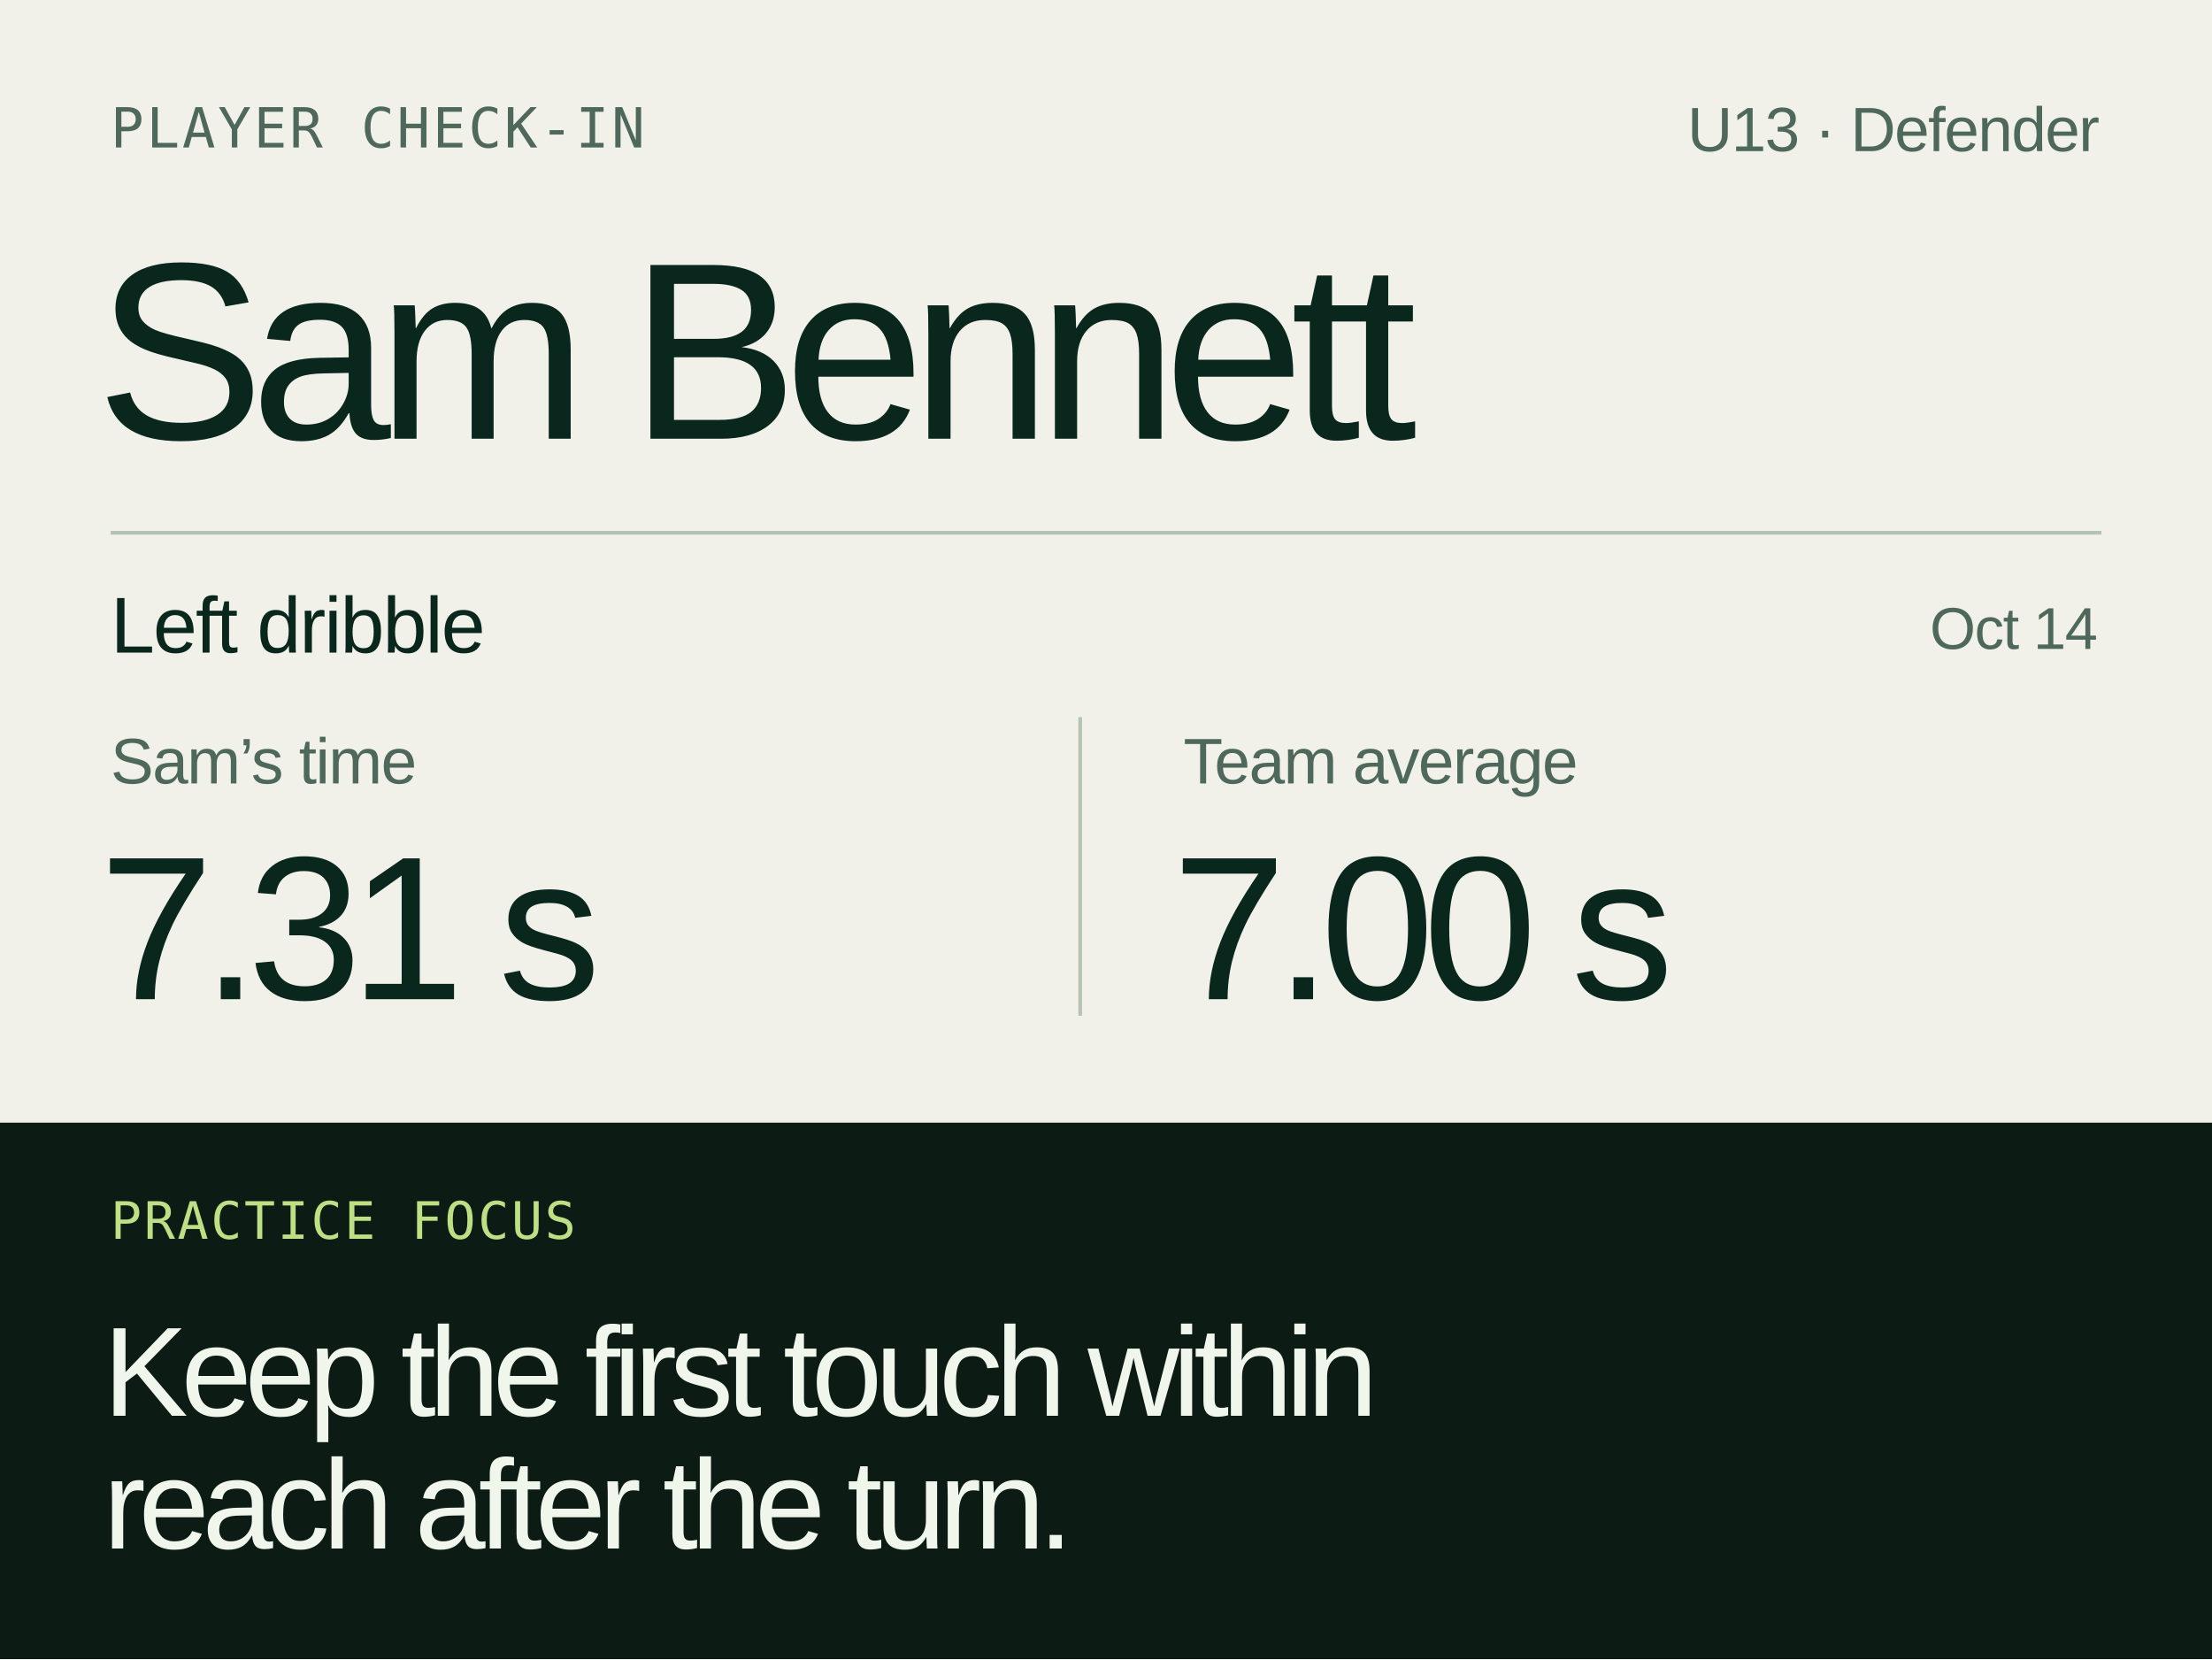
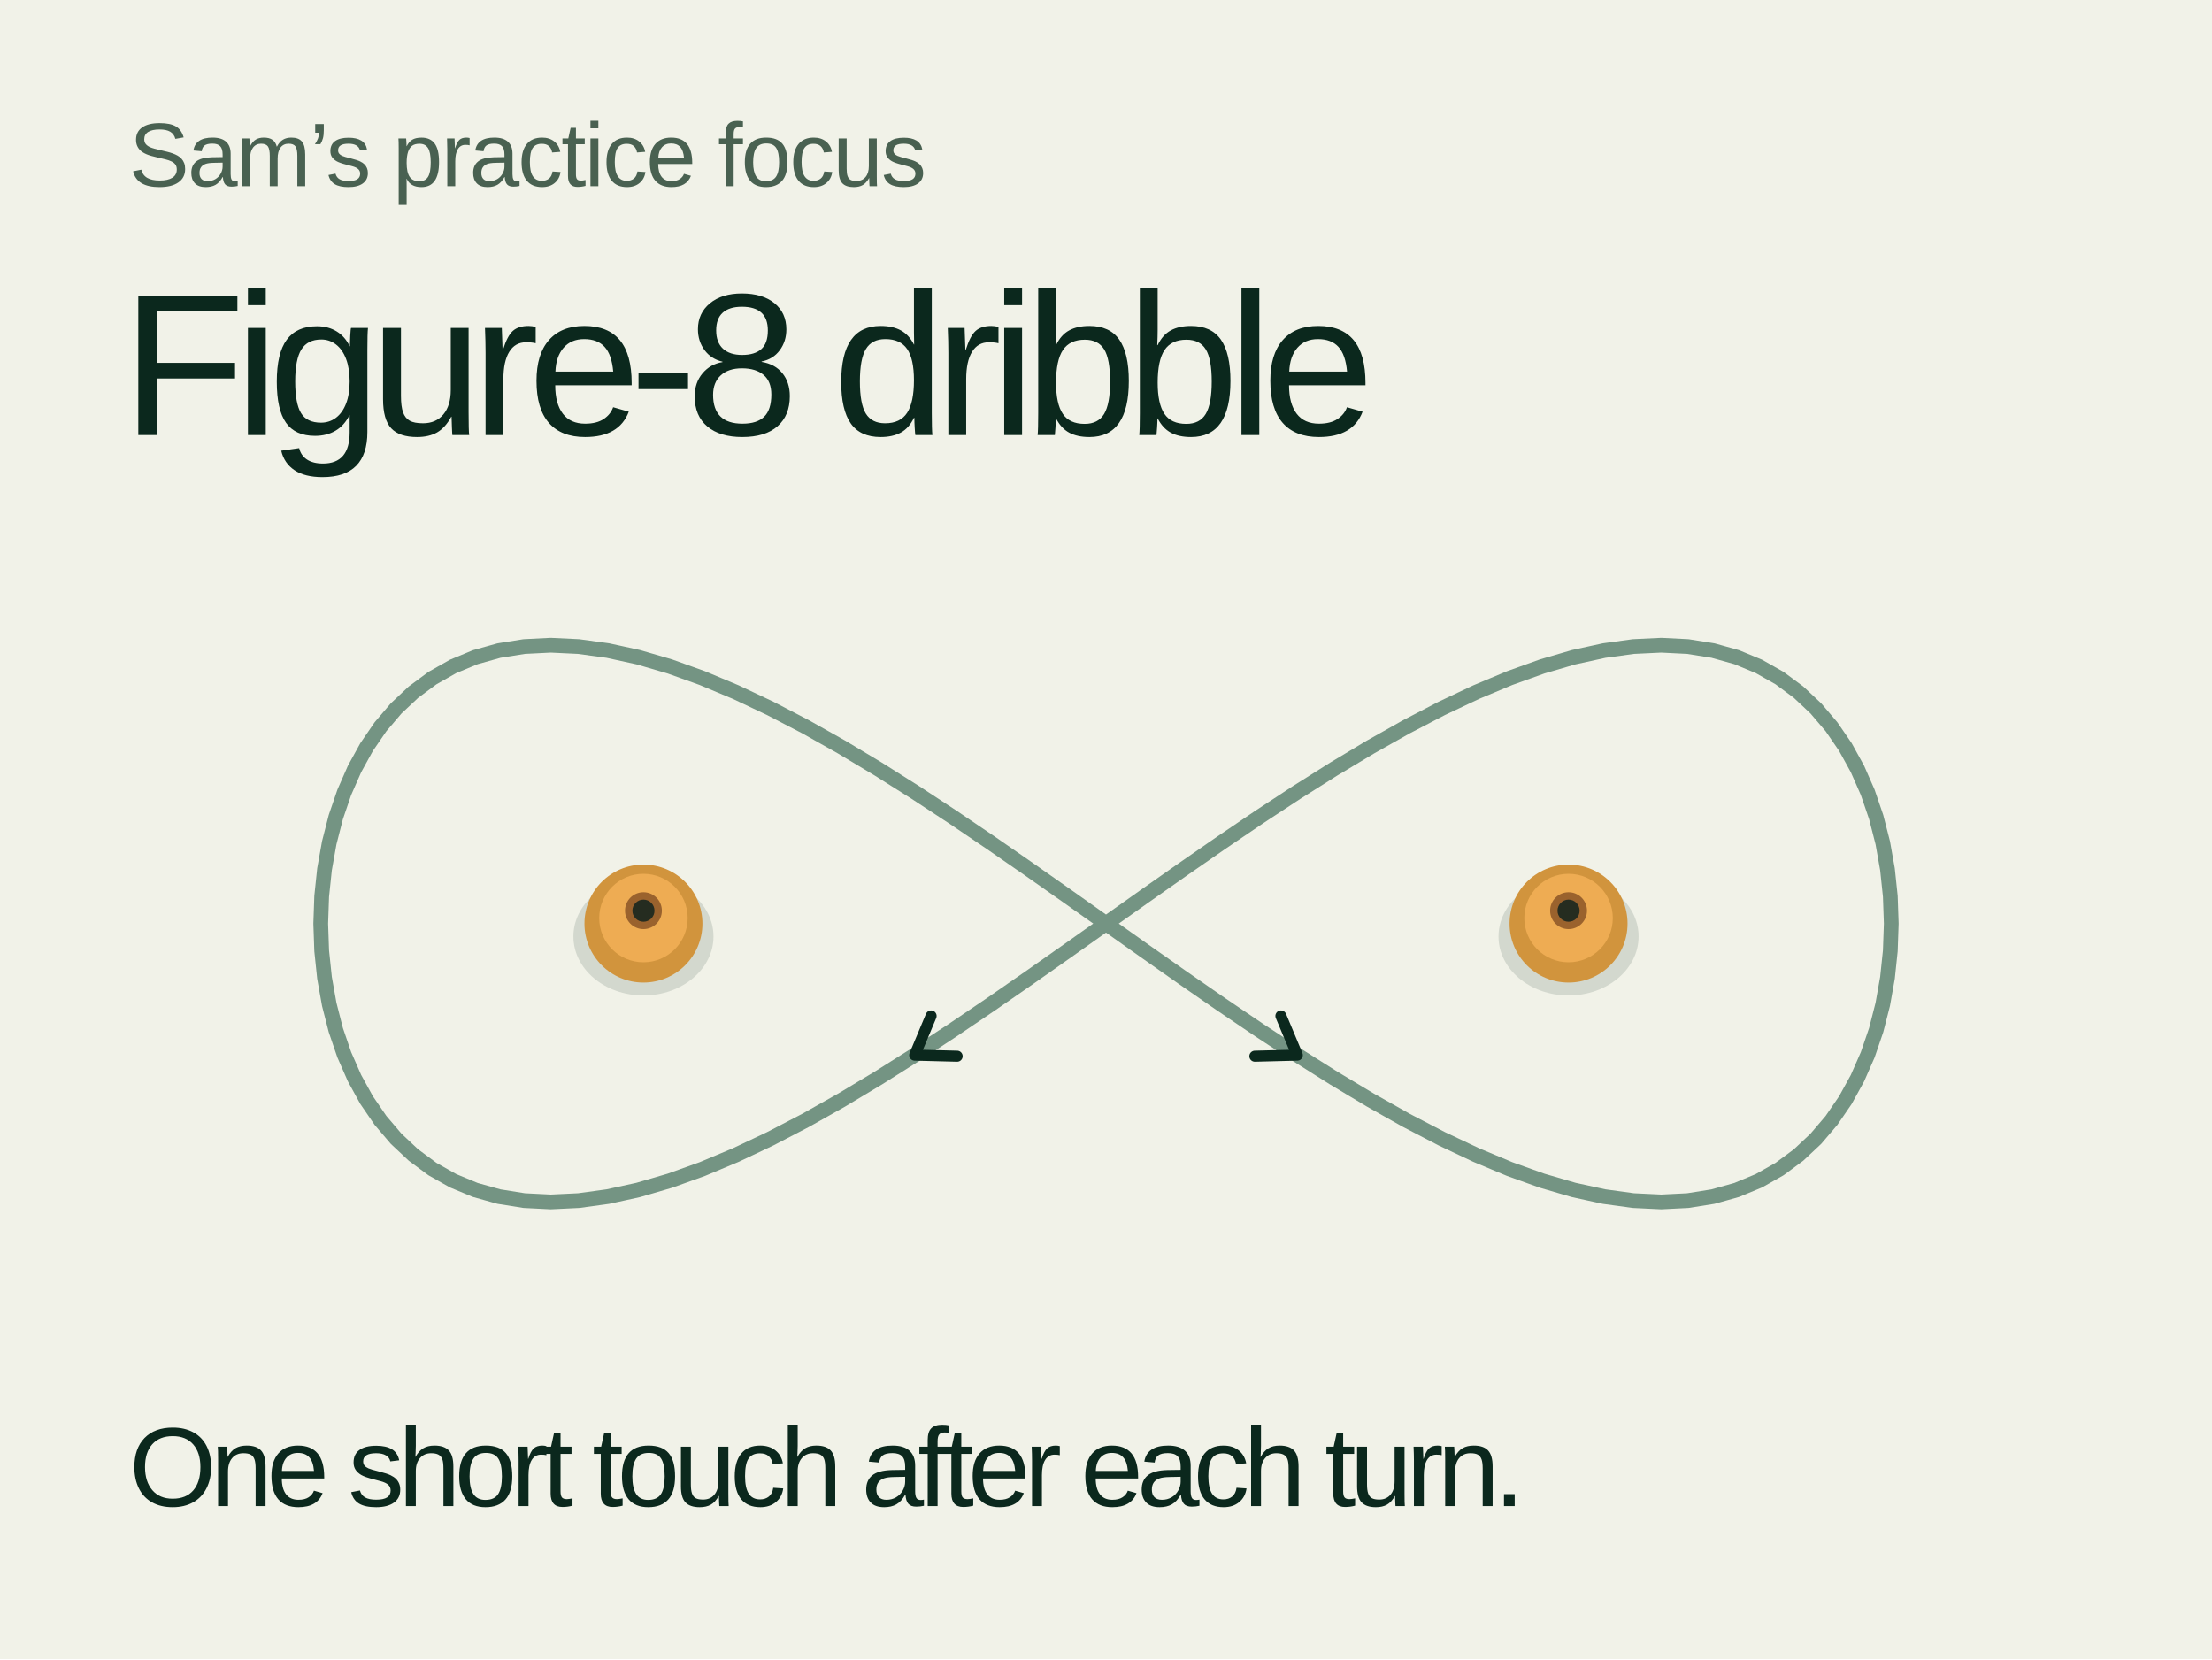
<svg xmlns="http://www.w3.org/2000/svg" width="1200" height="900" viewBox="0 0 1200 900">
  <defs>
    <filter id="shadow" x="-.3" y="-.3" width="1.6" height="1.6">
      <feDropShadow dx="0" dy="20" stdDeviation="20" flood-color="#00170c" flood-opacity=".15" />
    </filter>
  </defs>
-   <rect x="0" y="0" width="1200" height="900" fill="#f1f1e9" />
-   <text x="60" y="80" font-family="monospace" font-size="30" fill="#4e685b" letter-spacing=".045em">PLAYER CHECK-IN</text>
-   <text x="1139" y="82" font-family="Arial, Helvetica, sans-serif" font-size="34" fill="#4e685b" letter-spacing="-.02em" text-anchor="end">U13 · Defender</text>
-   <text x="52" y="238" font-family="Arial, Helvetica, sans-serif" font-size="137" fill="#09271d" letter-spacing="-.055em">Sam Bennett</text>
-   <line x1="60" y1="289" x2="1140" y2="289" stroke="#b4c4b3" stroke-width="2" />
-   <text x="60" y="354" font-family="Arial, Helvetica, sans-serif" font-size="43" fill="#09271d" letter-spacing="-.02em">Left dribble</text>
-   <text x="1138" y="352" font-family="Arial, Helvetica, sans-serif" font-size="32" fill="#4e685b" letter-spacing="-.02em" text-anchor="end">Oct 14</text>
-   <text x="60" y="425" font-family="Arial, Helvetica, sans-serif" font-size="35" fill="#4e685b" letter-spacing="-.02em">Sam’s time</text>
-   <text x="642" y="425" font-family="Arial, Helvetica, sans-serif" font-size="35" fill="#4e685b" letter-spacing="-.02em">Team average</text>
-   <text x="54" y="542" font-family="Arial, Helvetica, sans-serif" font-size="111" fill="#09271d" letter-spacing="-.055em">7.31 s</text>
-   <line x1="586" y1="389" x2="586" y2="551" stroke="#b4c4b3" stroke-width="2" />
-   <text x="636" y="542" font-family="Arial, Helvetica, sans-serif" font-size="111" fill="#09271d" letter-spacing="-.055em">7.00 s</text>
-   <rect x="0" y="609" width="1200" height="291" fill="#0c1c14" />
-   <text x="60" y="672" font-family="monospace" font-size="28" fill="#bedf83" letter-spacing=".045em">PRACTICE FOCUS</text>
-   <text x="56" y="768" font-family="Arial, Helvetica, sans-serif" font-size="69" fill="#f0f6eb" letter-spacing="-.055em">Keep the first touch within</text>
-   <text x="56" y="840" font-family="Arial, Helvetica, sans-serif" font-size="69" fill="#f0f6eb" letter-spacing="-.055em">reach after the turn.</text>
+   <rect x="0" y="0" width="1200" height="900" fill="#f1f2e8" />
+   <text x="70" y="101" font-family="Arial, Helvetica, sans-serif" font-size="49" fill="#496151" letter-spacing="-.02em">Sam’s practice focus</text>
+   <text x="66" y="236" font-family="Arial, Helvetica, sans-serif" font-size="110" fill="#0b281d" letter-spacing="-.055em">Figure-8 dribble</text>
+   <path d="M600 501 L620.903 515.801 L641.755 530.459 L662.507 544.833 L683.108 558.785 L703.51 572.181 L723.661 584.891 L743.515 596.793 L763.023 607.773 L782.138 617.725 L800.815 626.552 L819.008 634.17 L836.673 640.506 L853.768 645.498 L870.252 649.099 L886.084 651.273 L901.227 652 L915.645 651.273 L929.302 649.099 L942.166 645.498 L954.206 640.506 L965.392 634.17 L975.698 626.552 L985.099 617.725 L993.573 607.773 L1001.098 596.793 L1007.657 584.891 L1013.233 572.181 L1017.815 558.785 L1021.389 544.833 L1023.949 530.459 L1025.487 515.801 L1026 501 L1025.487 486.199 L1023.949 471.541 L1021.389 457.167 L1017.815 443.215 L1013.233 429.819 L1007.657 417.109 L1001.098 405.207 L993.573 394.227 L985.099 384.275 L975.698 375.448 L965.392 367.83 L954.206 361.494 L942.166 356.502 L929.302 352.901 L915.645 350.727 L901.227 350 L886.084 350.727 L870.252 352.901 L853.768 356.502 L836.673 361.494 L819.008 367.83 L800.815 375.448 L782.138 384.275 L763.023 394.227 L743.515 405.207 L723.661 417.109 L703.51 429.819 L683.108 443.215 L662.507 457.167 L641.755 471.541 L620.903 486.199 L600 501 L579.097 515.801 L558.245 530.459 L537.493 544.833 L516.892 558.785 L496.49 572.181 L476.339 584.891 L456.485 596.793 L436.977 607.773 L417.862 617.725 L399.185 626.552 L380.992 634.17 L363.327 640.506 L346.232 645.498 L329.748 649.099 L313.916 651.273 L298.773 652 L284.355 651.273 L270.698 649.099 L257.834 645.498 L245.794 640.506 L234.608 634.17 L224.302 626.552 L214.901 617.725 L206.427 607.773 L198.902 596.793 L192.343 584.891 L186.767 572.181 L182.185 558.785 L178.611 544.833 L176.051 530.459 L174.513 515.801 L174 501 L174.513 486.199 L176.051 471.541 L178.611 457.167 L182.185 443.215 L186.767 429.819 L192.343 417.109 L198.902 405.207 L206.427 394.227 L214.901 384.275 L224.302 375.448 L234.608 367.83 L245.794 361.494 L257.834 356.502 L270.698 352.901 L284.355 350.727 L298.773 350 L313.916 350.727 L329.748 352.901 L346.232 356.502 L363.327 361.494 L380.992 367.83 L399.185 375.448 L417.862 384.275 L436.977 394.227 L456.485 405.207 L476.339 417.109 L496.49 429.819 L516.892 443.215 L537.493 457.167 L558.245 471.541 L579.097 486.199 L600 501Z" fill="none" stroke="#749483" stroke-width="8" stroke-linejoin="round" stroke-linecap="round" />
+   <ellipse cx="349.065" cy="508" rx="38" ry="32" fill="#0b281d" opacity=".13" />
+   <circle cx="349.065" cy="501" r="32" fill="#d1943d" />
+   <circle cx="349.065" cy="498" r="24" fill="#eeac53" />
+   <circle cx="349.065" cy="494" r="10" fill="#9a622d" />
+   <circle cx="349.065" cy="494" r="6" fill="#252c20" />
+   <ellipse cx="850.935" cy="508" rx="38" ry="32" fill="#0b281d" opacity=".13" />
+   <circle cx="850.935" cy="501" r="32" fill="#d1943d" />
+   <circle cx="850.935" cy="498" r="24" fill="#eeac53" />
+   <circle cx="850.935" cy="494" r="10" fill="#9a622d" />
+   <circle cx="850.935" cy="494" r="6" fill="#252c20" />
+   <g transform="translate(701.261 570.729) rotate(32.918)">
+     <path d="M-16 -13 L3 0 L-16 13" fill="none" stroke="#0b281d" stroke-width="6" stroke-linejoin="round" stroke-linecap="round" />
+   </g>
+   <g transform="translate(498.739 570.729) rotate(147.082)">
+     <path d="M-16 -13 L3 0 L-16 13" fill="none" stroke="#0b281d" stroke-width="6" stroke-linejoin="round" stroke-linecap="round" />
+   </g>
+   <text x="70" y="817" font-family="Arial, Helvetica, sans-serif" font-size="61" fill="#0b281d" letter-spacing="-.055em">One short touch after each turn.</text>
</svg>
